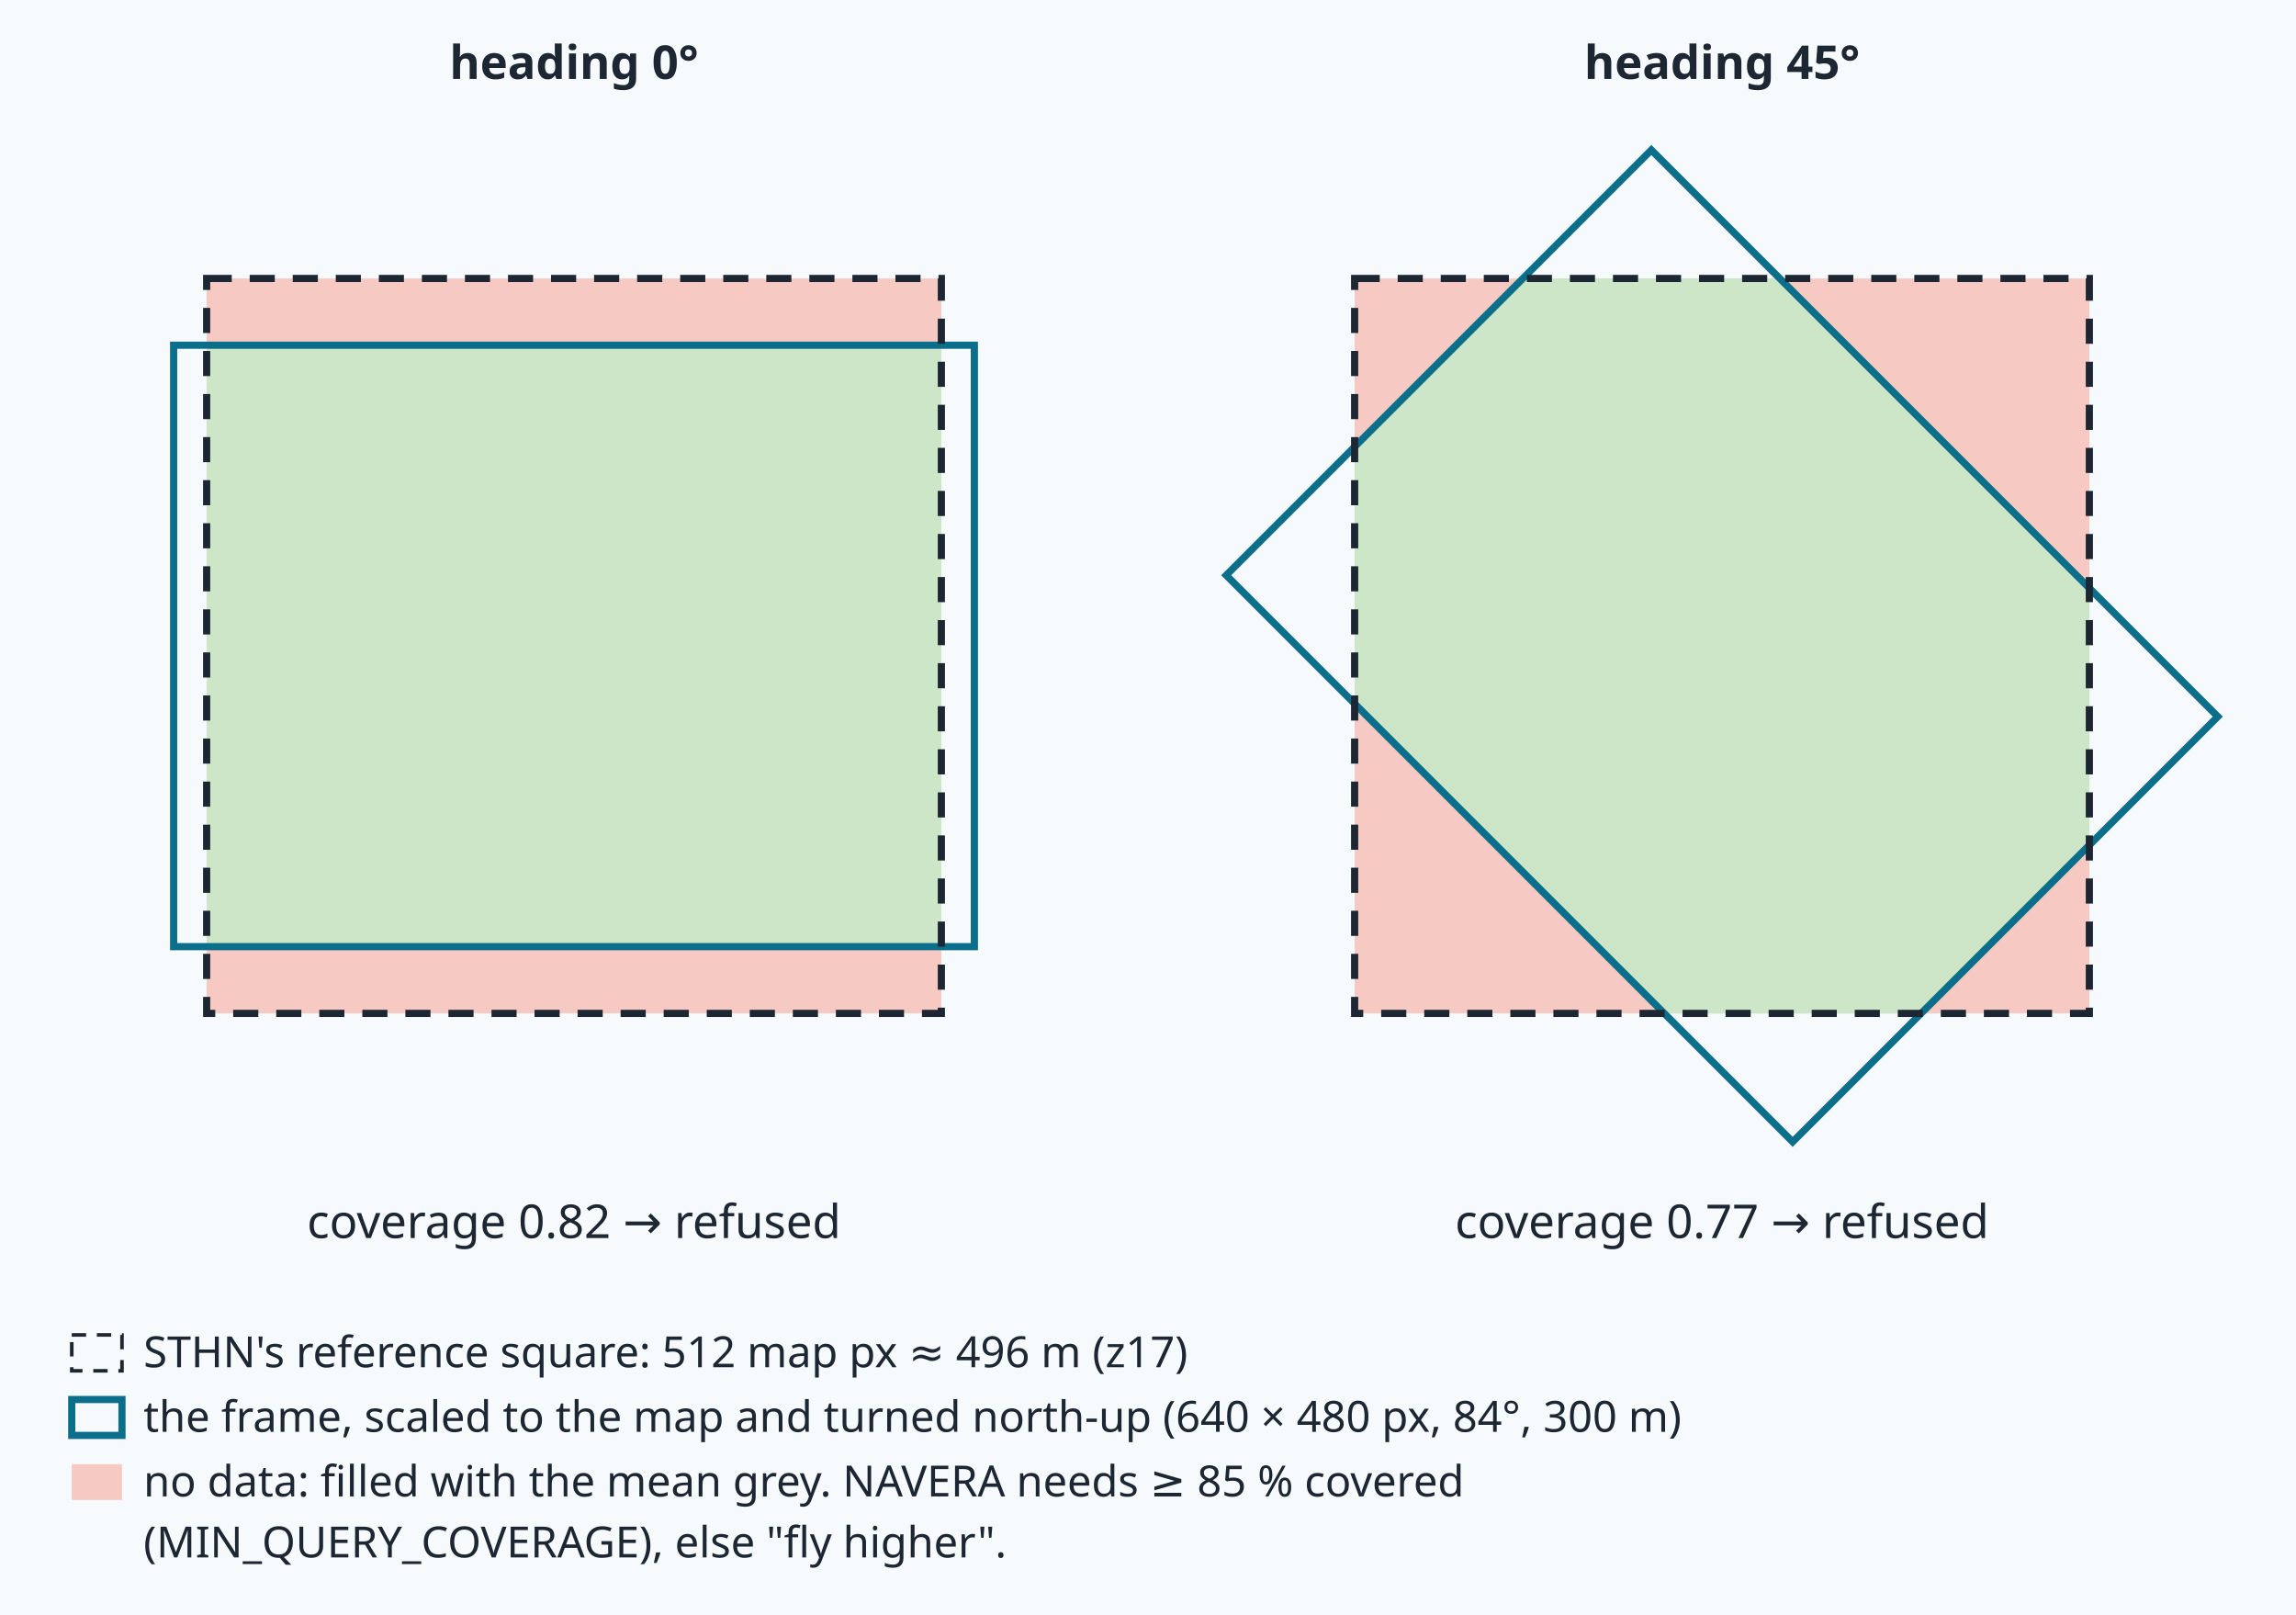
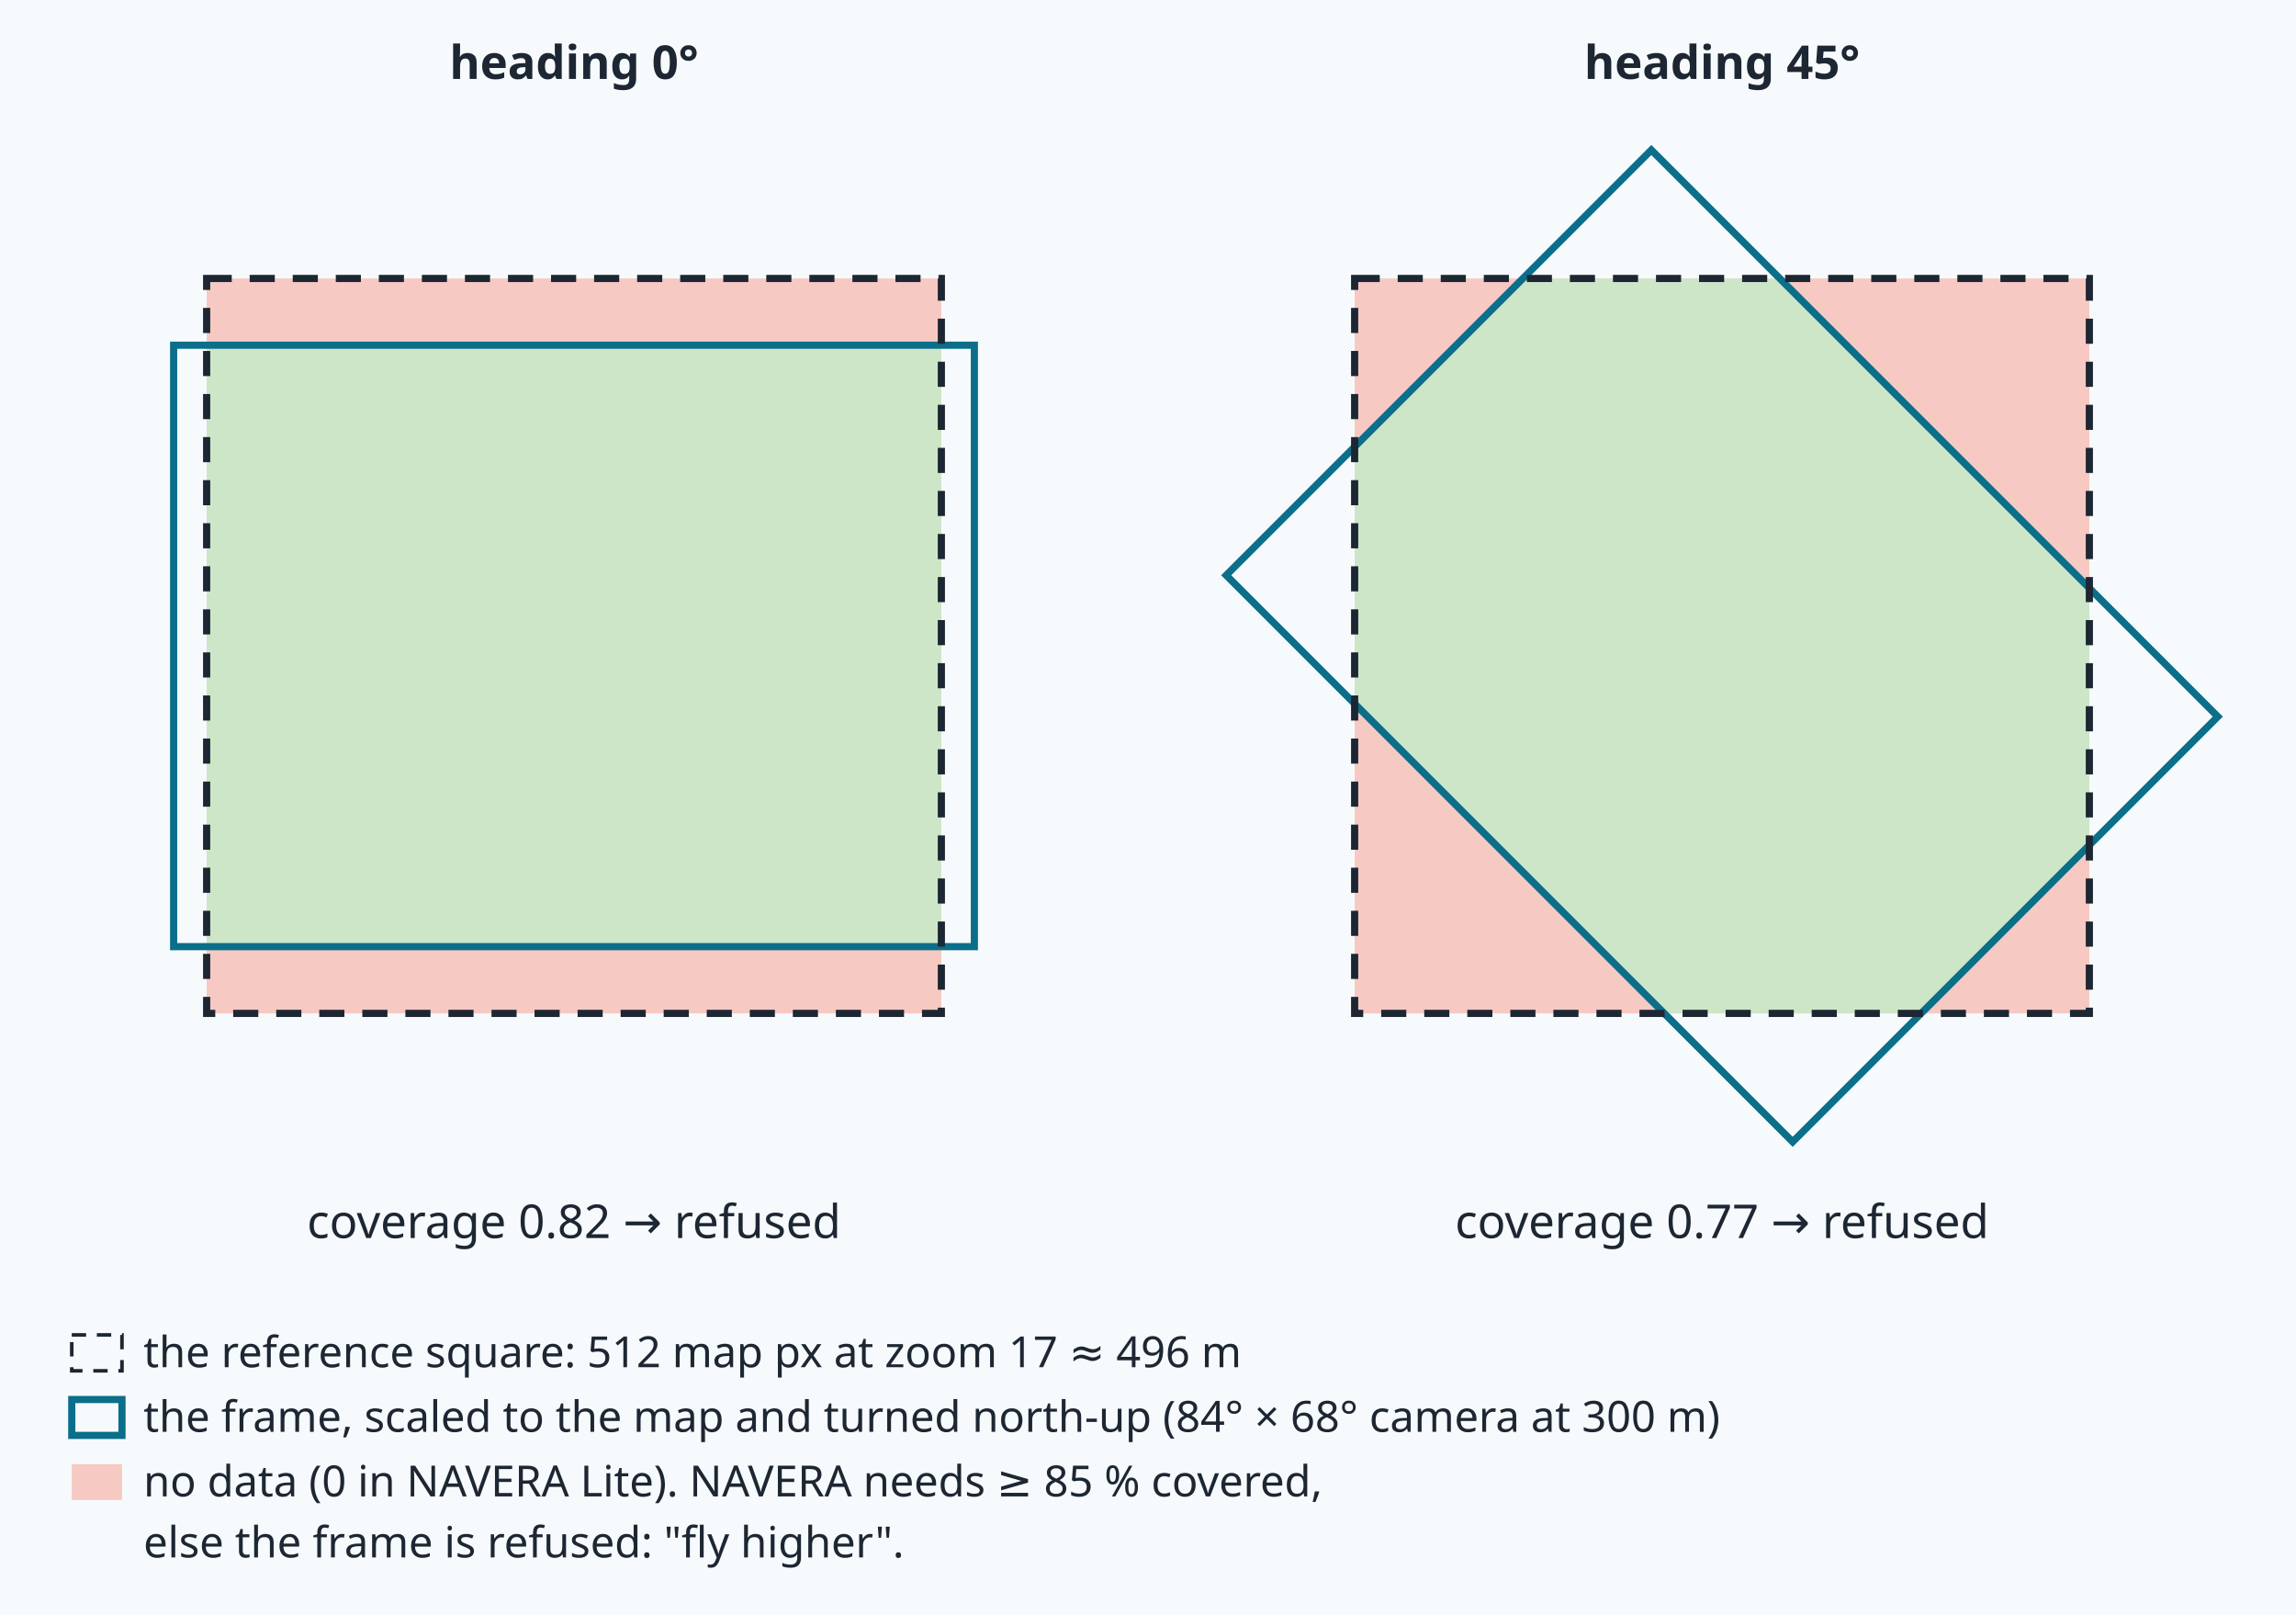
<svg xmlns="http://www.w3.org/2000/svg" viewBox="0 0 640 450" font-family="sans-serif" font-size="13">
  <rect width="640" height="450" fill="#f7fafc" />
  <g>
    <text x="160" y="22" text-anchor="middle" font-weight="bold" fill="#1d2733">heading 0°</text>
    <clipPath id="sq0">
      <rect x="57.6" y="77.6" width="204.8" height="204.8" />
    </clipPath>
    <rect x="57.6" y="77.6" width="204.8" height="204.8" fill="#f6c9c3" />
    <polygon points="48.4,96.2 271.6,96.2 271.6,263.8 48.4,263.8" fill="#cde6c8" clip-path="url(#sq0)" />
    <polygon points="48.4,96.2 271.6,96.2 271.6,263.8 48.4,263.8" fill="none" stroke="#0b6e8a" stroke-width="2" />
    <rect x="57.6" y="77.6" width="204.8" height="204.8" fill="none" stroke="#1d2733" stroke-width="2" stroke-dasharray="7 5" />
    <text x="160" y="345" text-anchor="middle" fill="#1d2733">coverage 0.82 → refused</text>
  </g>
  <g>
    <text x="480" y="22" text-anchor="middle" font-weight="bold" fill="#1d2733">heading 45°</text>
    <clipPath id="sq45">
      <rect x="377.6" y="77.6" width="204.8" height="204.8" />
    </clipPath>
    <rect x="377.6" y="77.6" width="204.8" height="204.8" fill="#f6c9c3" />
    <polygon points="460.3,41.8 618.2,199.7 499.7,318.2 341.8,160.3" fill="#cde6c8" clip-path="url(#sq45)" />
    <polygon points="460.3,41.8 618.2,199.7 499.7,318.2 341.8,160.3" fill="none" stroke="#0b6e8a" stroke-width="2" />
    <rect x="377.6" y="77.6" width="204.8" height="204.8" fill="none" stroke="#1d2733" stroke-width="2" stroke-dasharray="7 5" />
    <text x="480" y="345" text-anchor="middle" fill="#1d2733">coverage 0.77 → refused</text>
  </g>
  <g font-size="12" fill="#1d2733">
    <rect x="20" y="372" width="14" height="10" fill="none" stroke="#1d2733" stroke-dasharray="4 3" />
-     <text x="40" y="381">STHN's reference square: 512 map px ≈ 496 m (z17)</text>
+     <text x="40" y="381">the reference square: 512 map px at zoom 17 ≈ 496 m</text>
    <rect x="20" y="390" width="14" height="10" fill="none" stroke="#0b6e8a" stroke-width="2" />
-     <text x="40" y="399">the frame, scaled to the map and turned north-up (640 × 480 px, 84°, 300 m)</text>
+     <text x="40" y="399">the frame, scaled to the map and turned north-up (84° × 68° camera at 300 m)</text>
    <rect x="20" y="408" width="14" height="10" fill="#f6c9c3" />
-     <text x="40" y="417">no data: filled with the mean grey. NAVERA needs ≥ 85 % covered</text>
-     <text x="40" y="434">(MIN_QUERY_COVERAGE), else "fly higher".</text>
+     <text x="40" y="417">no data (0 in NAVERA Lite). NAVERA needs ≥ 85 % covered,</text>
+     <text x="40" y="434">else the frame is refused: "fly higher".</text>
  </g>
</svg>
